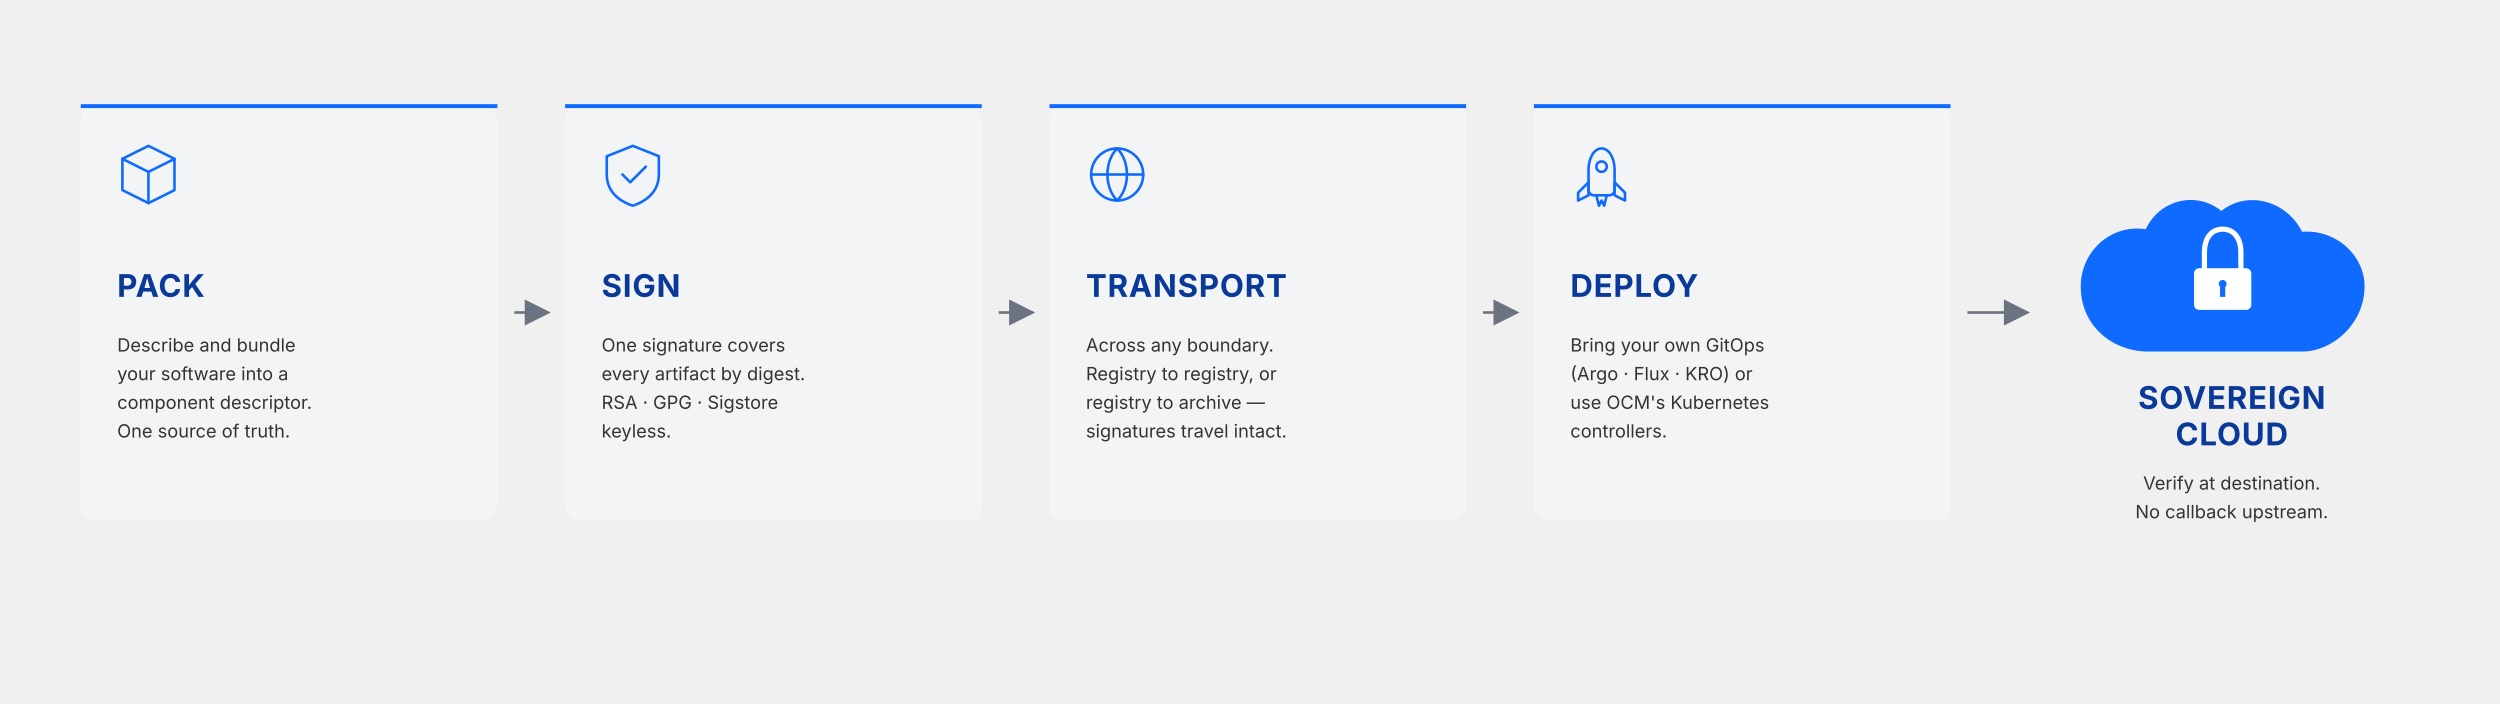
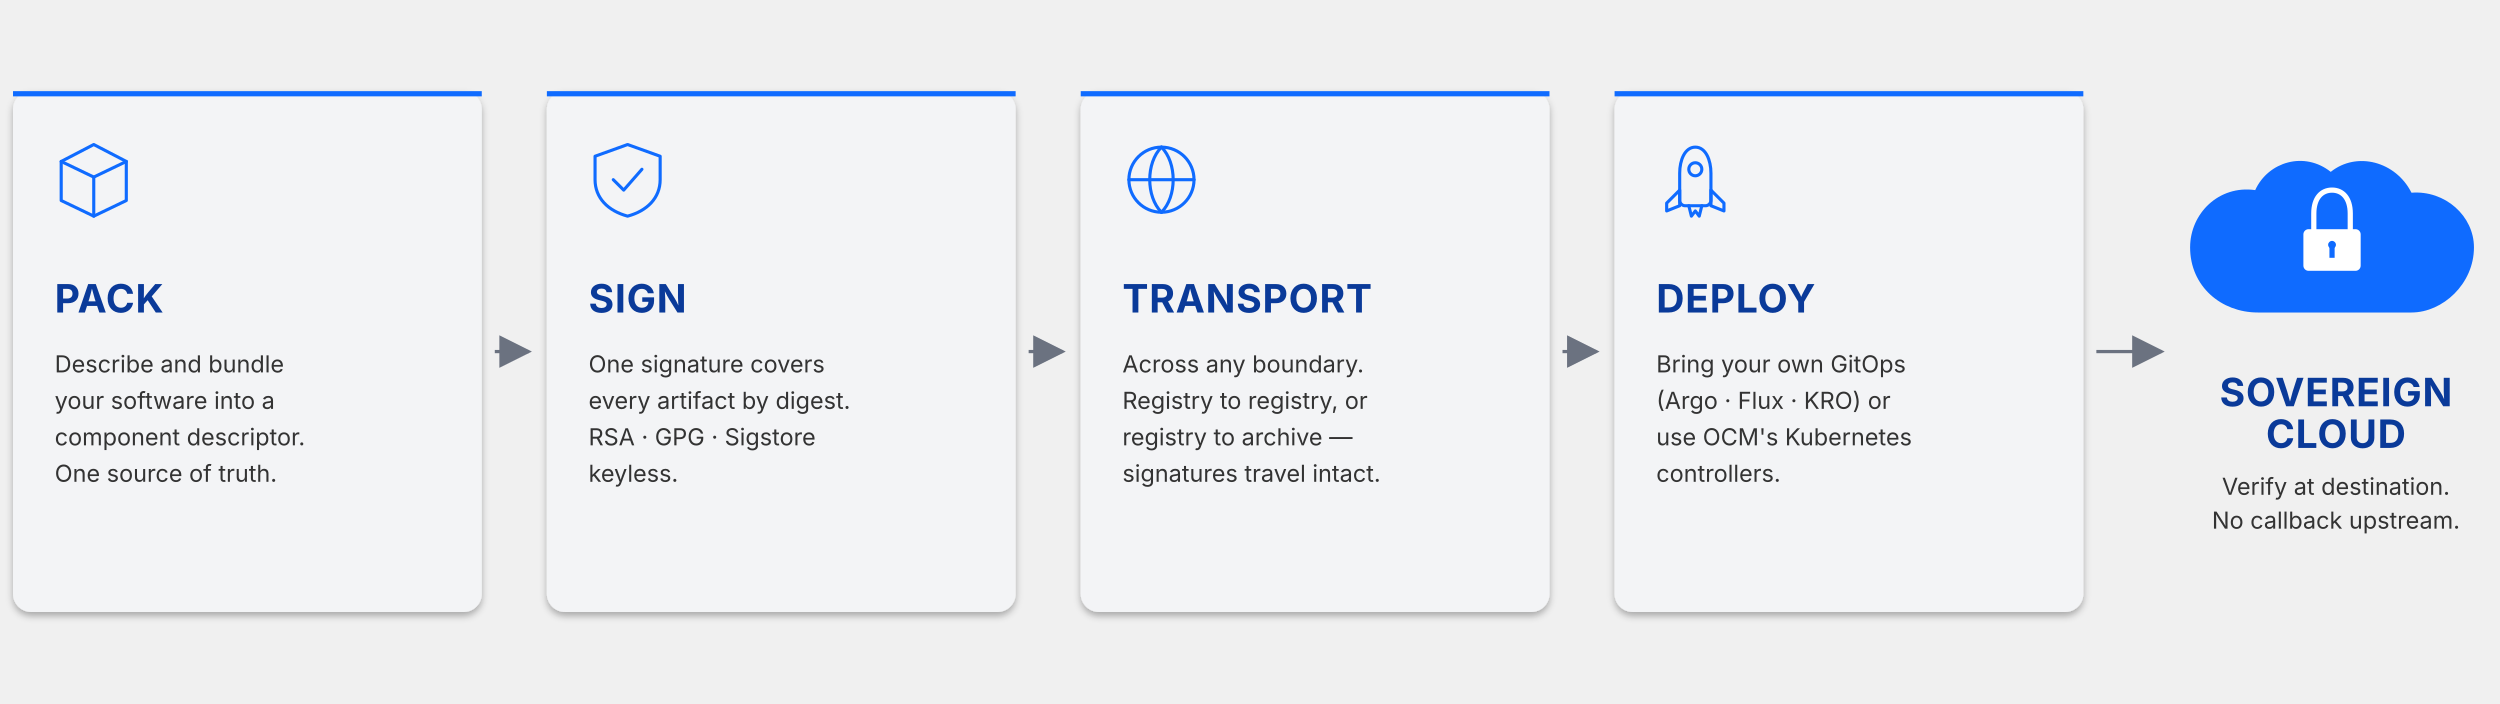
<svg xmlns="http://www.w3.org/2000/svg" viewBox="0 0 1920 540" font-family="Aptos, Inter, system-ui, sans-serif">
  <defs>
    <style>
-       .step-card { fill: #F3F4F6; stroke: none; }
+       .step-card { fill: #FFFFFF; stroke: none; filter: url(#card-shadow); }
+       .step-card-bg { fill: #F3F4F6; stroke: none; }
      .step-rule { fill: #0F6BFF; }
      .target-card { fill: #0A3A99; stroke: none; }
-       .step-label { fill: #0A3A99; font-size: 24px; font-weight: 700; letter-spacing: 0.6px; }
-       .step-body { fill: #333333; font-size: 14px; font-weight: 400; }
-       .target-label { fill: #0A3A99; font-size: 24px; font-weight: 700; letter-spacing: 0.6px; }
-       .target-body { fill: #333333; font-size: 14px; font-weight: 400; }
-       .arrow { stroke: #6B7280; stroke-width: 2; fill: none; }
+       .step-label { fill: #0A3A99; font-size: 30px; font-weight: 700; letter-spacing: 0.6px; }
+       .step-body { fill: #333333; font-size: 18px; font-weight: 400; }
+       .target-label { fill: #0A3A99; font-size: 30px; font-weight: 700; letter-spacing: 0.6px; }
+       .target-body { fill: #333333; font-size: 18px; font-weight: 400; }
+       .arrow { stroke: #6B7280; stroke-width: 2.5; fill: none; }
      .arrow-head { fill: #6B7280; }
-       .icon { stroke: #0F6BFF; stroke-width: 2; fill: none; stroke-linecap: round; stroke-linejoin: round; }
+       .icon { stroke: #0F6BFF; stroke-width: 2.4; fill: none; stroke-linecap: round; stroke-linejoin: round; }
      .cloud-fill { fill: #0F6BFF; stroke: none; }
      .lock-stroke { stroke: #FFFFFF; stroke-width: 4; fill: none; stroke-linecap: round; stroke-linejoin: round; }
      .lock-fill { fill: #FFFFFF; stroke: none; }
    </style>
+     <filter id="card-shadow" x="-10%" y="-10%" width="120%" height="125%">
+       <feGaussianBlur in="SourceAlpha" stdDeviation="3" />
+       <feOffset dx="0" dy="3" result="offsetblur" />
+       <feComponentTransfer>
+         <feFuncA type="linear" slope="0.30" />
+       </feComponentTransfer>
+       <feMerge>
+         <feMergeNode />
+         <feMergeNode in="SourceGraphic" />
+       </feMerge>
+     </filter>
    <marker id="arrowhead" markerWidth="10" markerHeight="10" refX="9" refY="5" orient="auto">
      <polygon points="0 0, 10 5, 0 10" class="arrow-head" />
    </marker>
  </defs>
-   <g transform="translate(62, 80)">
-     <rect width="320" height="320" rx="12" ry="12" class="step-card" />
-     <rect width="320" height="3" class="step-rule" />
-     <g transform="translate(28, 28)">
-       <path class="icon" d="M 4 14 L 24 4 L 44 14 L 44 38 L 24 48 L 4 38 Z" />
-       <path class="icon" d="M 4 14 L 24 24 L 44 14" />
-       <line class="icon" x1="24" y1="24" x2="24" y2="48" />
+   <g transform="translate(10, 70)">
+     <g class="step-card">
+       <rect width="360" height="400" rx="14" ry="14" class="step-card-bg" />
    </g>
-     <text x="28" y="148" class="step-label">PACK</text>
-     <text x="28" y="190" class="step-body">
-       <tspan x="28" dy="0">Describe and bundle</tspan>
-       <tspan x="28" dy="22">your software into a</tspan>
-       <tspan x="28" dy="22">component descriptor.</tspan>
-       <tspan x="28" dy="22">One source of truth.</tspan>
+     <rect width="360" height="4" class="step-rule" />
+     <g transform="translate(32, 36)">
+       <path class="icon" d="M 5 18 L 30 5 L 55 18 L 55 48 L 30 60 L 5 48 Z" />
+       <path class="icon" d="M 5 18 L 30 30 L 55 18" />
+       <line class="icon" x1="30" y1="30" x2="30" y2="60" />
+     </g>
+     <text x="32" y="170" class="step-label">PACK</text>
+     <text x="32" y="216" class="step-body">
+       <tspan x="32" dy="0">Describe and bundle</tspan>
+       <tspan x="32" dy="28">your software into a</tspan>
+       <tspan x="32" dy="28">component descriptor.</tspan>
+       <tspan x="32" dy="28">One source of truth.</tspan>
    </text>
  </g>
-   <line x1="395" y1="240" x2="421" y2="240" class="arrow" marker-end="url(#arrowhead)" />
-   <g transform="translate(434, 80)">
-     <rect width="320" height="320" rx="12" ry="12" class="step-card" />
-     <rect width="320" height="3" class="step-rule" />
-     <g transform="translate(28, 28)">
-       <path class="icon" d="M 24 4 L 44 12 L 44 26 C 44 38 36 46 24 50 C 12 46 4 38 4 26 L 4 12 Z" />
-       <path class="icon" d="M 16 26 L 22 32 L 34 20" />
+   <line x1="380" y1="270" x2="406" y2="270" class="arrow" marker-end="url(#arrowhead)" />
+   <g transform="translate(420, 70)">
+     <g class="step-card">
+       <rect width="360" height="400" rx="14" ry="14" class="step-card-bg" />
    </g>
-     <text x="28" y="148" class="step-label">SIGN</text>
-     <text x="28" y="190" class="step-body">
-       <tspan x="28" dy="0">One signature covers</tspan>
-       <tspan x="28" dy="22">every artifact by digest.</tspan>
-       <tspan x="28" dy="22">RSA · GPG · Sigstore</tspan>
-       <tspan x="28" dy="22">keyless.</tspan>
+     <rect width="360" height="4" class="step-rule" />
+     <g transform="translate(32, 36)">
+       <path class="icon" d="M 30 5 L 55 14 L 55 32 C 55 46 45 56 30 60 C 15 56 5 46 5 32 L 5 14 Z" />
+       <path class="icon" d="M 19 32 L 27 40 L 41 24" />
+     </g>
+     <text x="32" y="170" class="step-label">SIGN</text>
+     <text x="32" y="216" class="step-body">
+       <tspan x="32" dy="0">One signature covers</tspan>
+       <tspan x="32" dy="28">every artifact by digest.</tspan>
+       <tspan x="32" dy="28">RSA · GPG · Sigstore</tspan>
+       <tspan x="32" dy="28">keyless.</tspan>
    </text>
  </g>
-   <line x1="767" y1="240" x2="793" y2="240" class="arrow" marker-end="url(#arrowhead)" />
-   <g transform="translate(806, 80)">
-     <rect width="320" height="320" rx="12" ry="12" class="step-card" />
-     <rect width="320" height="3" class="step-rule" />
-     <g transform="translate(28, 28)">
-       <circle class="icon" cx="24" cy="26" r="20" />
-       <path class="icon" d="M 4 26 L 44 26" />
-       <path class="icon" d="M 24 6 C 14 16 14 36 24 46" />
-       <path class="icon" d="M 24 6 C 34 16 34 36 24 46" />
+   <line x1="790" y1="270" x2="816" y2="270" class="arrow" marker-end="url(#arrowhead)" />
+   <g transform="translate(830, 70)">
+     <g class="step-card">
+       <rect width="360" height="400" rx="14" ry="14" class="step-card-bg" />
    </g>
-     <text x="28" y="148" class="step-label">TRANSPORT</text>
-     <text x="28" y="190" class="step-body">
-       <tspan x="28" dy="0">Across any boundary.</tspan>
-       <tspan x="28" dy="22">Registry to registry, or</tspan>
-       <tspan x="28" dy="22">registry to archive —</tspan>
-       <tspan x="28" dy="22">signatures travel intact.</tspan>
+     <rect width="360" height="4" class="step-rule" />
+     <g transform="translate(32, 36)">
+       <circle class="icon" cx="30" cy="32" r="25" />
+       <path class="icon" d="M 5 32 L 55 32" />
+       <path class="icon" d="M 30 7 C 18 19 18 45 30 57" />
+       <path class="icon" d="M 30 7 C 42 19 42 45 30 57" />
+     </g>
+     <text x="32" y="170" class="step-label">TRANSPORT</text>
+     <text x="32" y="216" class="step-body">
+       <tspan x="32" dy="0">Across any boundary.</tspan>
+       <tspan x="32" dy="28">Registry to registry, or</tspan>
+       <tspan x="32" dy="28">registry to archive —</tspan>
+       <tspan x="32" dy="28">signatures travel intact.</tspan>
    </text>
  </g>
-   <line x1="1139" y1="240" x2="1165" y2="240" class="arrow" marker-end="url(#arrowhead)" />
-   <g transform="translate(1178, 80)">
-     <rect width="320" height="320" rx="12" ry="12" class="step-card" />
-     <rect width="320" height="3" class="step-rule" />
-     <g transform="translate(28, 28)">
-       <path class="icon" d="M 24 6 C 30 6 34 14 34 22 L 34 38 C 34 40 32 42 30 42 L 18 42 C 16 42 14 40 14 38 L 14 22 C 14 14 18 6 24 6 Z" />
-       <circle class="icon" cx="24" cy="20" r="4" fill="#FFFFFF" />
-       <path class="icon" d="M 14 32 L 6 40 L 6 46 L 14 42 Z" />
-       <path class="icon" d="M 34 32 L 42 40 L 42 46 L 34 42 Z" />
-       <path class="icon" d="M 20 42 L 22 50 L 24 46 L 26 50 L 28 42" />
+   <line x1="1200" y1="270" x2="1226" y2="270" class="arrow" marker-end="url(#arrowhead)" />
+   <g transform="translate(1240, 70)">
+     <g class="step-card">
+       <rect width="360" height="400" rx="14" ry="14" class="step-card-bg" />
    </g>
-     <text x="28" y="148" class="step-label">DEPLOY</text>
-     <text x="28" y="190" class="step-body">
-       <tspan x="28" dy="0">Bring your own GitOps</tspan>
-       <tspan x="28" dy="22">(Argo · Flux · KRO) or</tspan>
-       <tspan x="28" dy="22">use OCM's Kubernetes</tspan>
-       <tspan x="28" dy="22">controllers.</tspan>
+     <rect width="360" height="4" class="step-rule" />
+     <g transform="translate(32, 36)">
+       <path class="icon" d="M 30 7 C 38 7 42 17 42 27 L 42 48 C 42 50 40 52 38 52 L 22 52 C 20 52 18 50 18 48 L 18 27 C 18 17 22 7 30 7 Z" />
+       <circle class="icon" cx="30" cy="24" r="5" fill="#FFFFFF" />
+       <path class="icon" d="M 18 40 L 8 50 L 8 56 L 18 52 Z" />
+       <path class="icon" d="M 42 40 L 52 50 L 52 56 L 42 52 Z" />
+       <path class="icon" d="M 25 52 L 27 60 L 30 56 L 33 60 L 35 52" />
+     </g>
+     <text x="32" y="170" class="step-label">DEPLOY</text>
+     <text x="32" y="216" class="step-body">
+       <tspan x="32" dy="0">Bring your own GitOps</tspan>
+       <tspan x="32" dy="28">(Argo · Flux · KRO) or</tspan>
+       <tspan x="32" dy="28">use OCM's Kubernetes</tspan>
+       <tspan x="32" dy="28">controllers.</tspan>
    </text>
  </g>
-   <line x1="1511" y1="240" x2="1557" y2="240" class="arrow" stroke-width="3" marker-end="url(#arrowhead)" />
-   <g transform="translate(1570, 80)">
-     <g transform="translate(24, 60)">
+   <line x1="1610" y1="270" x2="1660" y2="270" class="arrow" stroke-width="3" marker-end="url(#arrowhead)" />
+   <g transform="translate(1670, 60)">
+     <g transform="translate(8, 50)">
      <path class="cloud-fill" d="M 56 130 C 28 130 4 110 4 80 C 4 54 26 32 54 36 C 64 14 92 6 112 22 C 132 6 162 14 174 38 C 200 36 222 56 222 80 C 222 108 198 130 174 130 Z" />
      <path class="lock-stroke" d="M 99 66 L 99 54 C 99 42 105 36 113 36 C 121 36 127 42 127 54 L 127 66" />
      <rect class="lock-fill" x="91" y="66" width="44" height="32" rx="4" ry="4" />
      <circle cx="113" cy="78" r="3" fill="#0F6BFF" />
      <rect x="111" y="78" width="4" height="10" fill="#0F6BFF" />
    </g>
-     <text x="144" y="234" text-anchor="middle" class="target-label">SOVEREIGN</text>
-     <text x="144" y="262" text-anchor="middle" class="target-label">CLOUD</text>
-     <text x="144" y="296" text-anchor="middle" class="target-body">Verify at destination.</text>
-     <text x="144" y="318" text-anchor="middle" class="target-body">No callback upstream.</text>
+     <text x="124" y="252" text-anchor="middle" class="target-label">SOVEREIGN</text>
+     <text x="124" y="284" text-anchor="middle" class="target-label">CLOUD</text>
+     <text x="124" y="320" text-anchor="middle" class="target-body">Verify at destination.</text>
+     <text x="124" y="346" text-anchor="middle" class="target-body">No callback upstream.</text>
  </g>
</svg>
